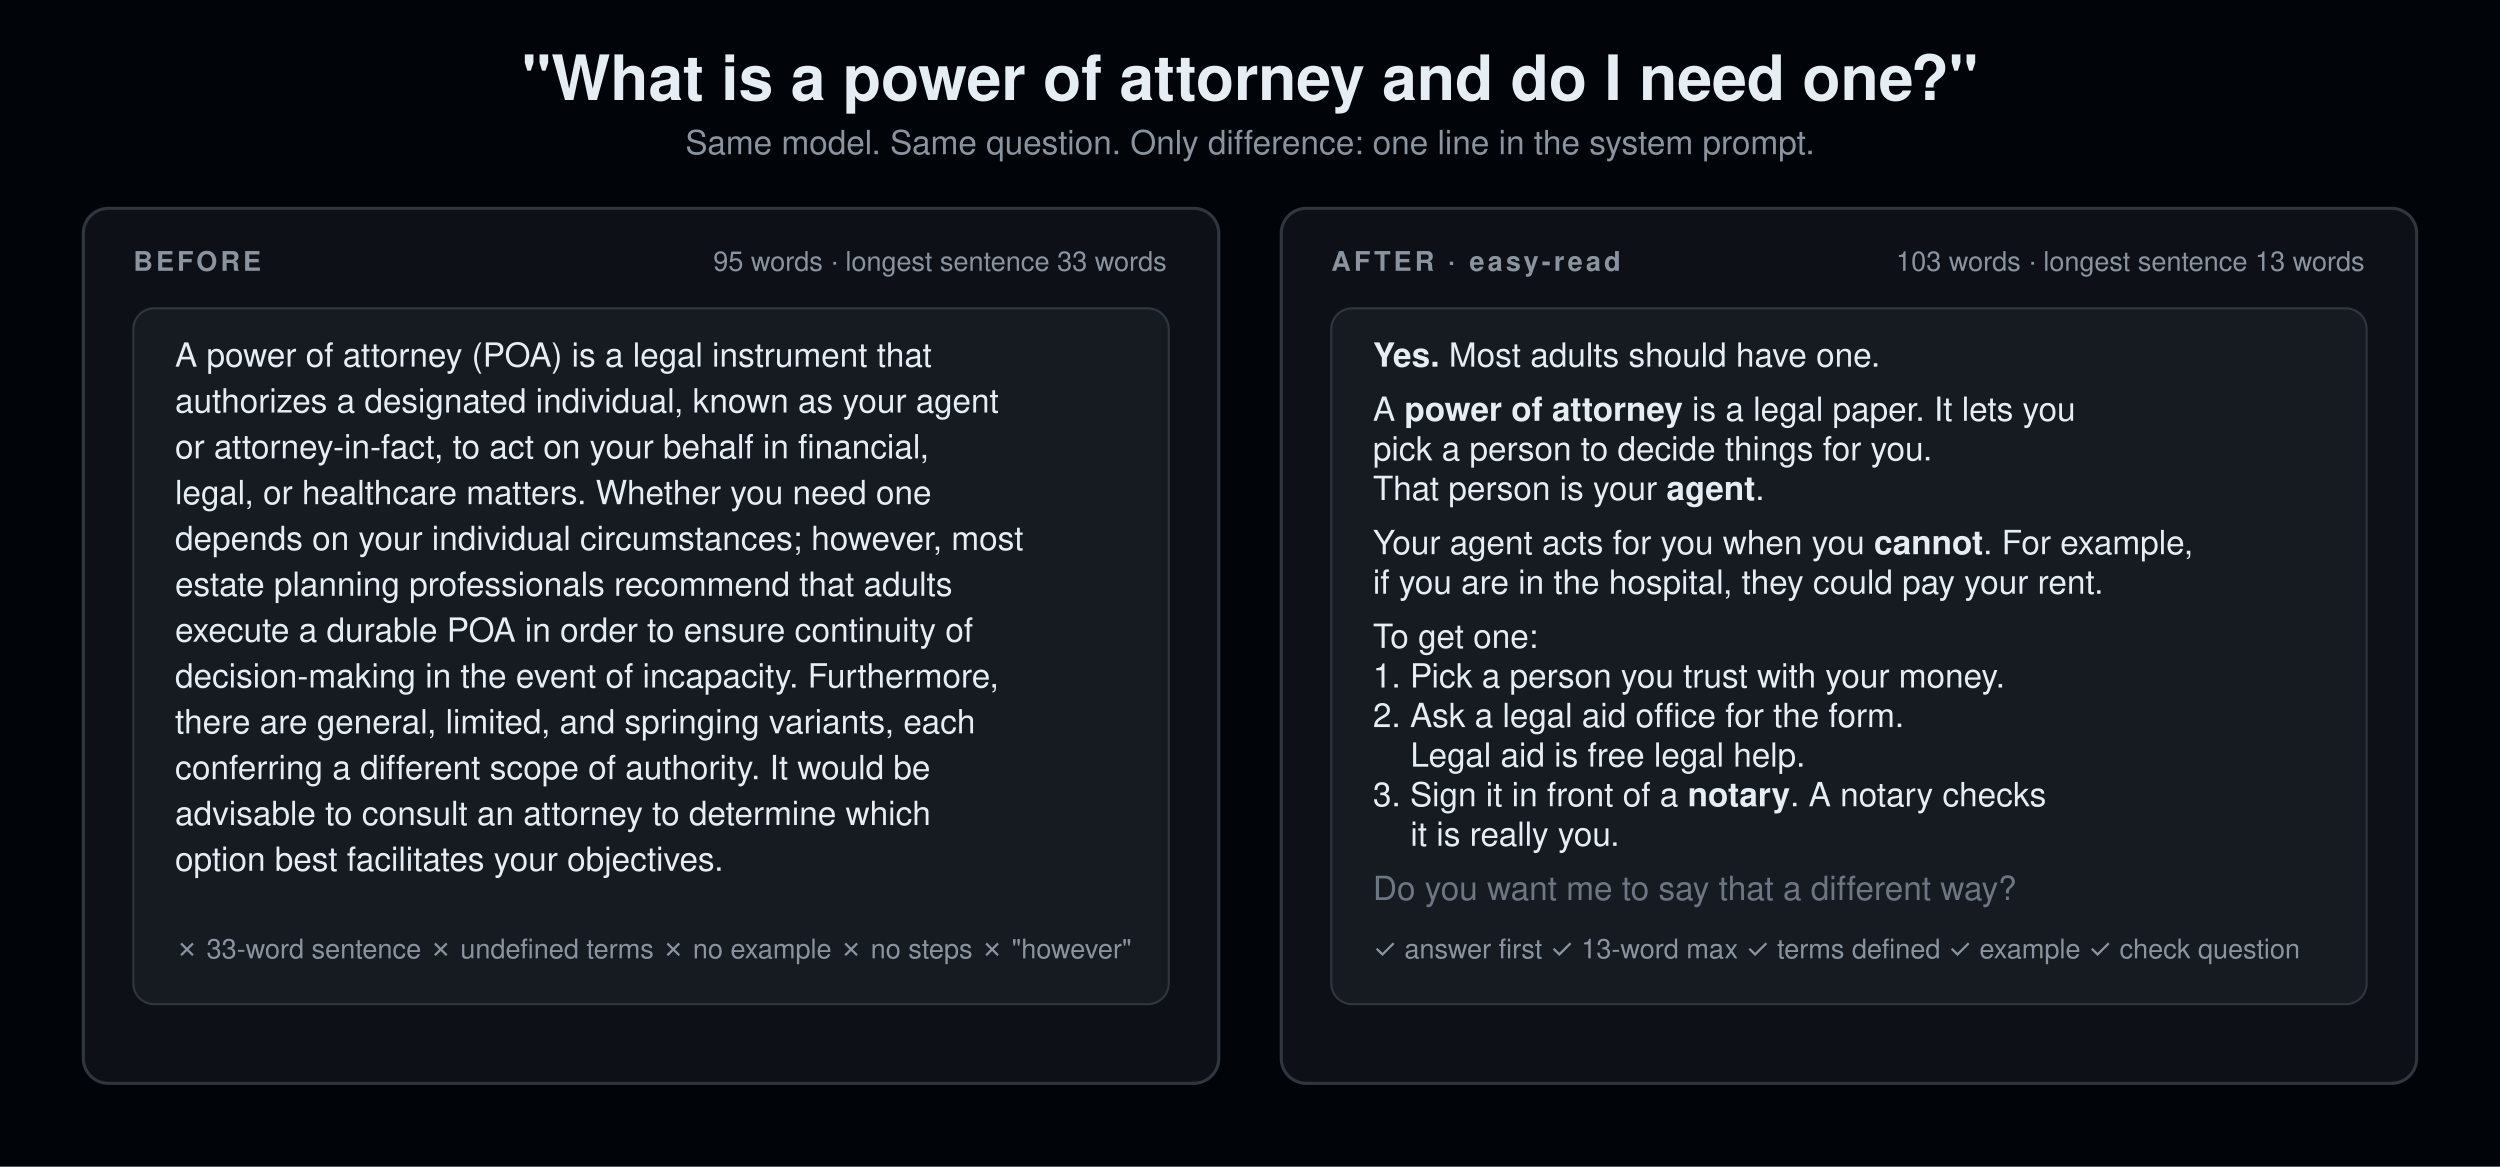
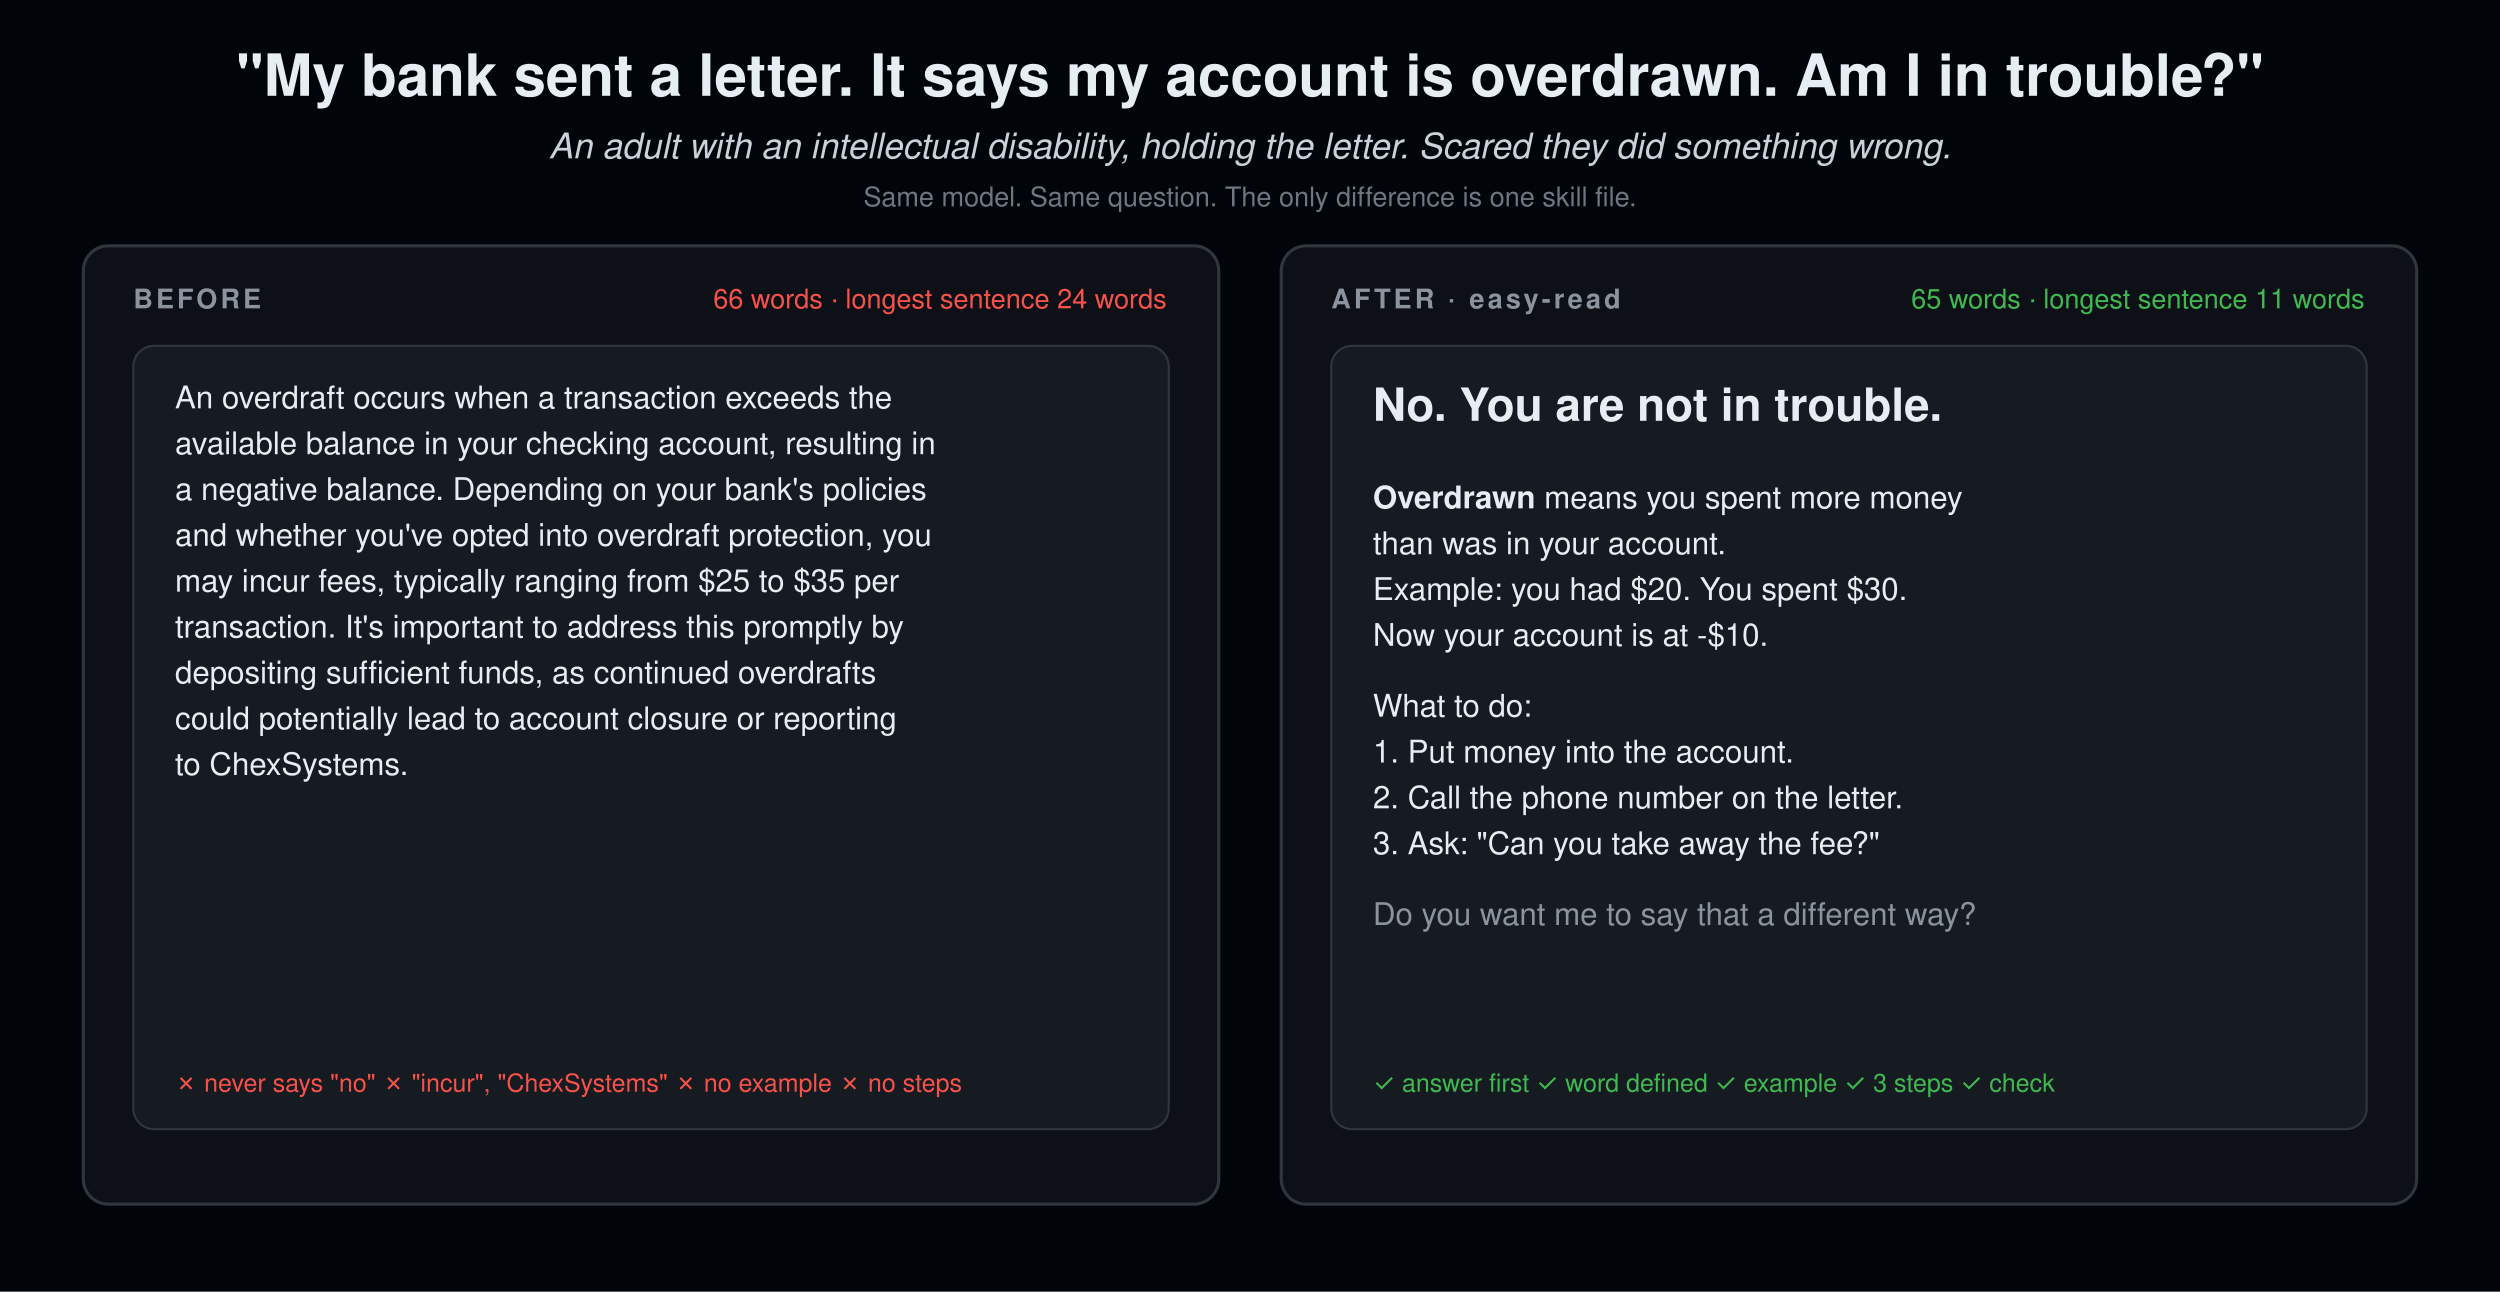
- <svg xmlns="http://www.w3.org/2000/svg" width="1200" height="560" viewBox="0 0 1200 560" font-family="ui-sans-serif, -apple-system, 'Segoe UI', Helvetica, Arial, sans-serif">
-   <defs>
-     <style>
-       .panel { fill: #0d1117; stroke: #30363d; stroke-width: 1.5; }
-       .label { font-size: 13px; font-weight: 700; letter-spacing: 1.5px; fill: #8b949e; }
-       .q { font-size: 17px; fill: #c9d1d9; }
-       .a { font-size: 16px; fill: #e6edf3; }
-       .dim { fill: #6e7681; }
-       .strike { fill: #8b949e; text-decoration: line-through; }
-       .good { fill: #3fb950; }
-       .bad { fill: #f85149; }
-       .meta { font-size: 13px; fill: #8b949e; }
-       .bubble-user { fill: #1f6feb; }
-       .bubble-ai { fill: #161b22; stroke: #30363d; }
-       .title { font-size: 30px; font-weight: 800; fill: #e6edf3; }
-       .sub { font-size: 16px; fill: #8b949e; }
-     </style>
-   </defs>
-   <rect width="1200" height="560" fill="#010409" />
-   <text x="600" y="48" text-anchor="middle" class="title">"What is a power of attorney and do I need one?"</text>
-   <text x="600" y="74" text-anchor="middle" class="sub">Same model. Same question. Only difference: one line in the system prompt.</text>
-   <rect x="40" y="100" width="545" height="420" rx="12" class="panel" />
-   <text x="64" y="130" class="label">BEFORE</text>
-   <text x="560" y="130" text-anchor="end" class="meta bad">95 words · longest sentence 33 words</text>
-   <rect x="64" y="148" width="497" height="334" rx="10" class="bubble-ai" />
-   <g class="a" font-size="15">
-     <text x="84" y="176">A power of attorney (POA) is a legal instrument that</text>
-     <text x="84" y="198">authorizes a designated individual, known as your agent</text>
-     <text x="84" y="220">or attorney-in-fact, to act on your behalf in financial,</text>
-     <text x="84" y="242">legal, or healthcare matters. Whether you need one</text>
-     <text x="84" y="264">depends on your individual circumstances; however, most</text>
-     <text x="84" y="286">estate planning professionals recommend that adults</text>
-     <text x="84" y="308">execute a durable POA in order to ensure continuity of</text>
-     <text x="84" y="330">decision-making in the event of incapacity. Furthermore,</text>
-     <text x="84" y="352">there are general, limited, and springing variants, each</text>
-     <text x="84" y="374">conferring a different scope of authority. It would be</text>
-     <text x="84" y="396">advisable to consult an attorney to determine which</text>
-     <text x="84" y="418">option best facilitates your objectives.</text>
+ <svg xmlns="http://www.w3.org/2000/svg" width="1200" height="620" viewBox="0 0 1200 620" font-family="ui-sans-serif, -apple-system, 'Segoe UI', Helvetica, Arial, sans-serif">
+   <rect width="1200" height="620" fill="#010409" />
+   <text x="600" y="46" text-anchor="middle" font-size="28" font-weight="800" fill="#e6edf3">"My bank sent a letter. It says my account is overdrawn. Am I in trouble?"</text>
+   <text x="600" y="76" text-anchor="middle" font-size="17" font-style="italic" fill="#c9d1d9">An adult with an intellectual disability, holding the letter. Scared they did something wrong.</text>
+   <text x="600" y="99" text-anchor="middle" font-size="13" fill="#6e7681">Same model. Same question. The only difference is one skill file.</text>
+   <rect x="40" y="118" width="545" height="460" rx="12" fill="#0d1117" stroke="#30363d" stroke-width="1.5" />
+   <text x="64" y="148" font-size="13" font-weight="700" letter-spacing="1.5" fill="#8b949e">BEFORE</text>
+   <text x="560" y="148" text-anchor="end" font-size="13" fill="#f85149">66 words · longest sentence 24 words</text>
+   <rect x="64" y="166" width="497" height="376" rx="10" fill="#161b22" stroke="#30363d" />
+   <g fill="#e6edf3">
+     <text x="84" y="196" font-size="15">An overdraft occurs when a transaction exceeds the</text>
+     <text x="84" y="218" font-size="15">available balance in your checking account, resulting in</text>
+     <text x="84" y="240" font-size="15">a negative balance. Depending on your bank's policies</text>
+     <text x="84" y="262" font-size="15">and whether you've opted into overdraft protection, you</text>
+     <text x="84" y="284" font-size="15">may incur fees, typically ranging from $25 to $35 per</text>
+     <text x="84" y="306" font-size="15">transaction. It's important to address this promptly by</text>
+     <text x="84" y="328" font-size="15">depositing sufficient funds, as continued overdrafts</text>
+     <text x="84" y="350" font-size="15">could potentially lead to account closure or reporting</text>
+     <text x="84" y="372" font-size="15">to ChexSystems.</text>
  </g>
-   <g class="meta bad" font-size="12">
-     <text x="84" y="460">✗ 33-word sentence  ✗ undefined terms  ✗ no example  ✗ no steps  ✗ "however"</text>
+   <text x="84" y="524" font-size="12" fill="#f85149">✗ never says "no"  ✗ "incur", "ChexSystems"  ✗ no example  ✗ no steps</text>
+   <rect x="615" y="118" width="545" height="460" rx="12" fill="#0d1117" stroke="#30363d" stroke-width="1.5" />
+   <text x="639" y="148" font-size="13" font-weight="700" letter-spacing="1.5" fill="#8b949e">AFTER · easy-read</text>
+   <text x="1135" y="148" text-anchor="end" font-size="13" fill="#3fb950">65 words · longest sentence 11 words</text>
+   <rect x="639" y="166" width="497" height="376" rx="10" fill="#161b22" stroke="#30363d" />
+   <g fill="#e6edf3">
+     <text x="659" y="202" font-size="22" font-weight="700">No. You are not in trouble.</text>
+     <text x="659" y="244" font-size="15">
+       <tspan font-weight="700">Overdrawn</tspan> means you spent more money</text>
+     <text x="659" y="266" font-size="15">than was in your account.</text>
+     <text x="659" y="288" font-size="15">Example: you had $20. You spent $30.</text>
+     <text x="659" y="310" font-size="15">Now your account is at -$10.</text>
+     <text x="659" y="344" font-size="15">What to do:</text>
+     <text x="659" y="366" font-size="15">1. Put money into the account.</text>
+     <text x="659" y="388" font-size="15">2. Call the phone number on the letter.</text>
+     <text x="659" y="410" font-size="15">3. Ask: "Can you take away the fee?"</text>
+     <text x="659" y="444" font-size="15" fill="#8b949e">Do you want me to say that a different way?</text>
  </g>
-   <rect x="615" y="100" width="545" height="420" rx="12" class="panel" />
-   <text x="639" y="130" class="label">AFTER · easy-read</text>
-   <text x="1135" y="130" text-anchor="end" class="meta good">103 words · longest sentence 13 words</text>
-   <rect x="639" y="148" width="497" height="334" rx="10" class="bubble-ai" />
-   <g class="a" font-size="14">
-     <text x="659" y="176">
-       <tspan font-weight="700">Yes.</tspan> Most adults should have one.</text>
-     <text x="659" y="202">A <tspan font-weight="700">power of attorney</tspan> is a legal paper. It lets you</text>
-     <text x="659" y="221">pick a person to decide things for you.</text>
-     <text x="659" y="240">That person is your <tspan font-weight="700">agent</tspan>.</text>
-     <text x="659" y="266">Your agent acts for you when you <tspan font-weight="700">cannot</tspan>. For example,</text>
-     <text x="659" y="285">if you are in the hospital, they could pay your rent.</text>
-     <text x="659" y="311">To get one:</text>
-     <text x="659" y="330">1. Pick a person you trust with your money.</text>
-     <text x="659" y="349">2. Ask a legal aid office for the form.</text>
-     <text x="677" y="368">Legal aid is free legal help.</text>
-     <text x="659" y="387">3. Sign it in front of a <tspan font-weight="700">notary</tspan>. A notary checks</text>
-     <text x="677" y="406">it is really you.</text>
-     <text x="659" y="432" class="dim">Do you want me to say that a different way?</text>
-   </g>
-   <g class="meta good" font-size="12">
-     <text x="659" y="460">✓ answer first  ✓ 13-word max  ✓ terms defined  ✓ example  ✓ check question</text>
-   </g>
+   <text x="659" y="524" font-size="12" fill="#3fb950">✓ answer first  ✓ word defined  ✓ example  ✓ 3 steps  ✓ check</text>
</svg>
